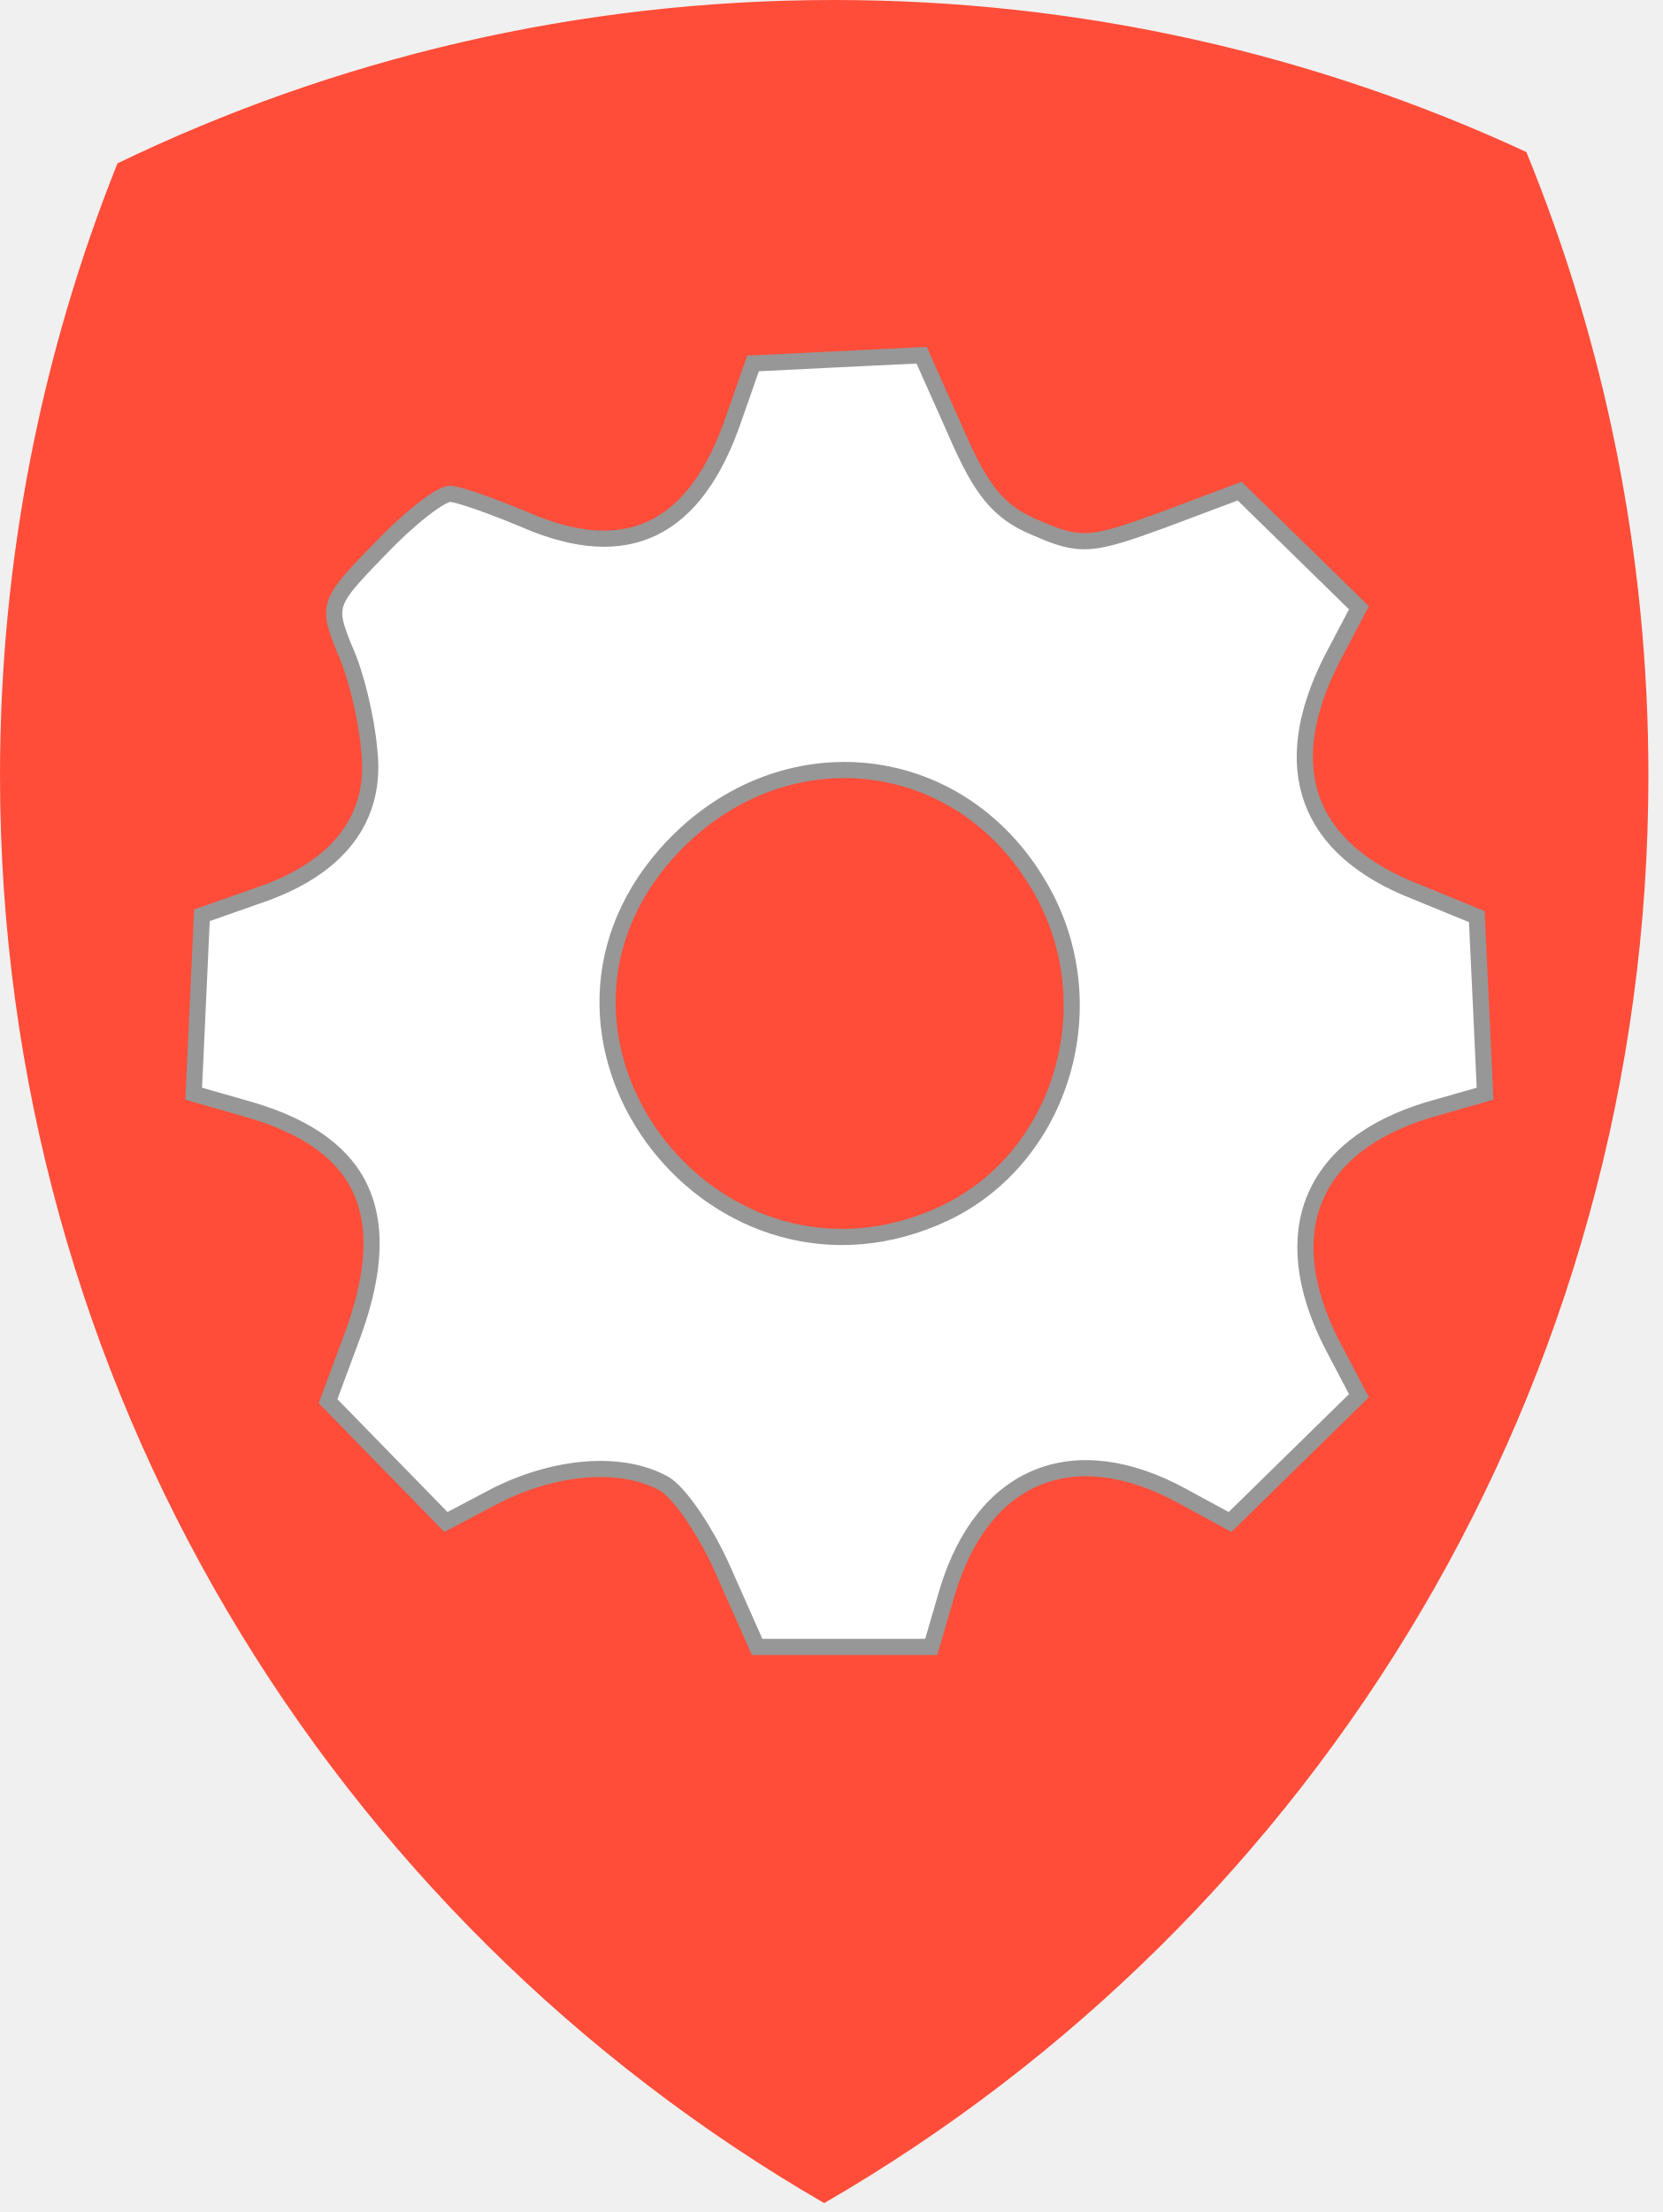
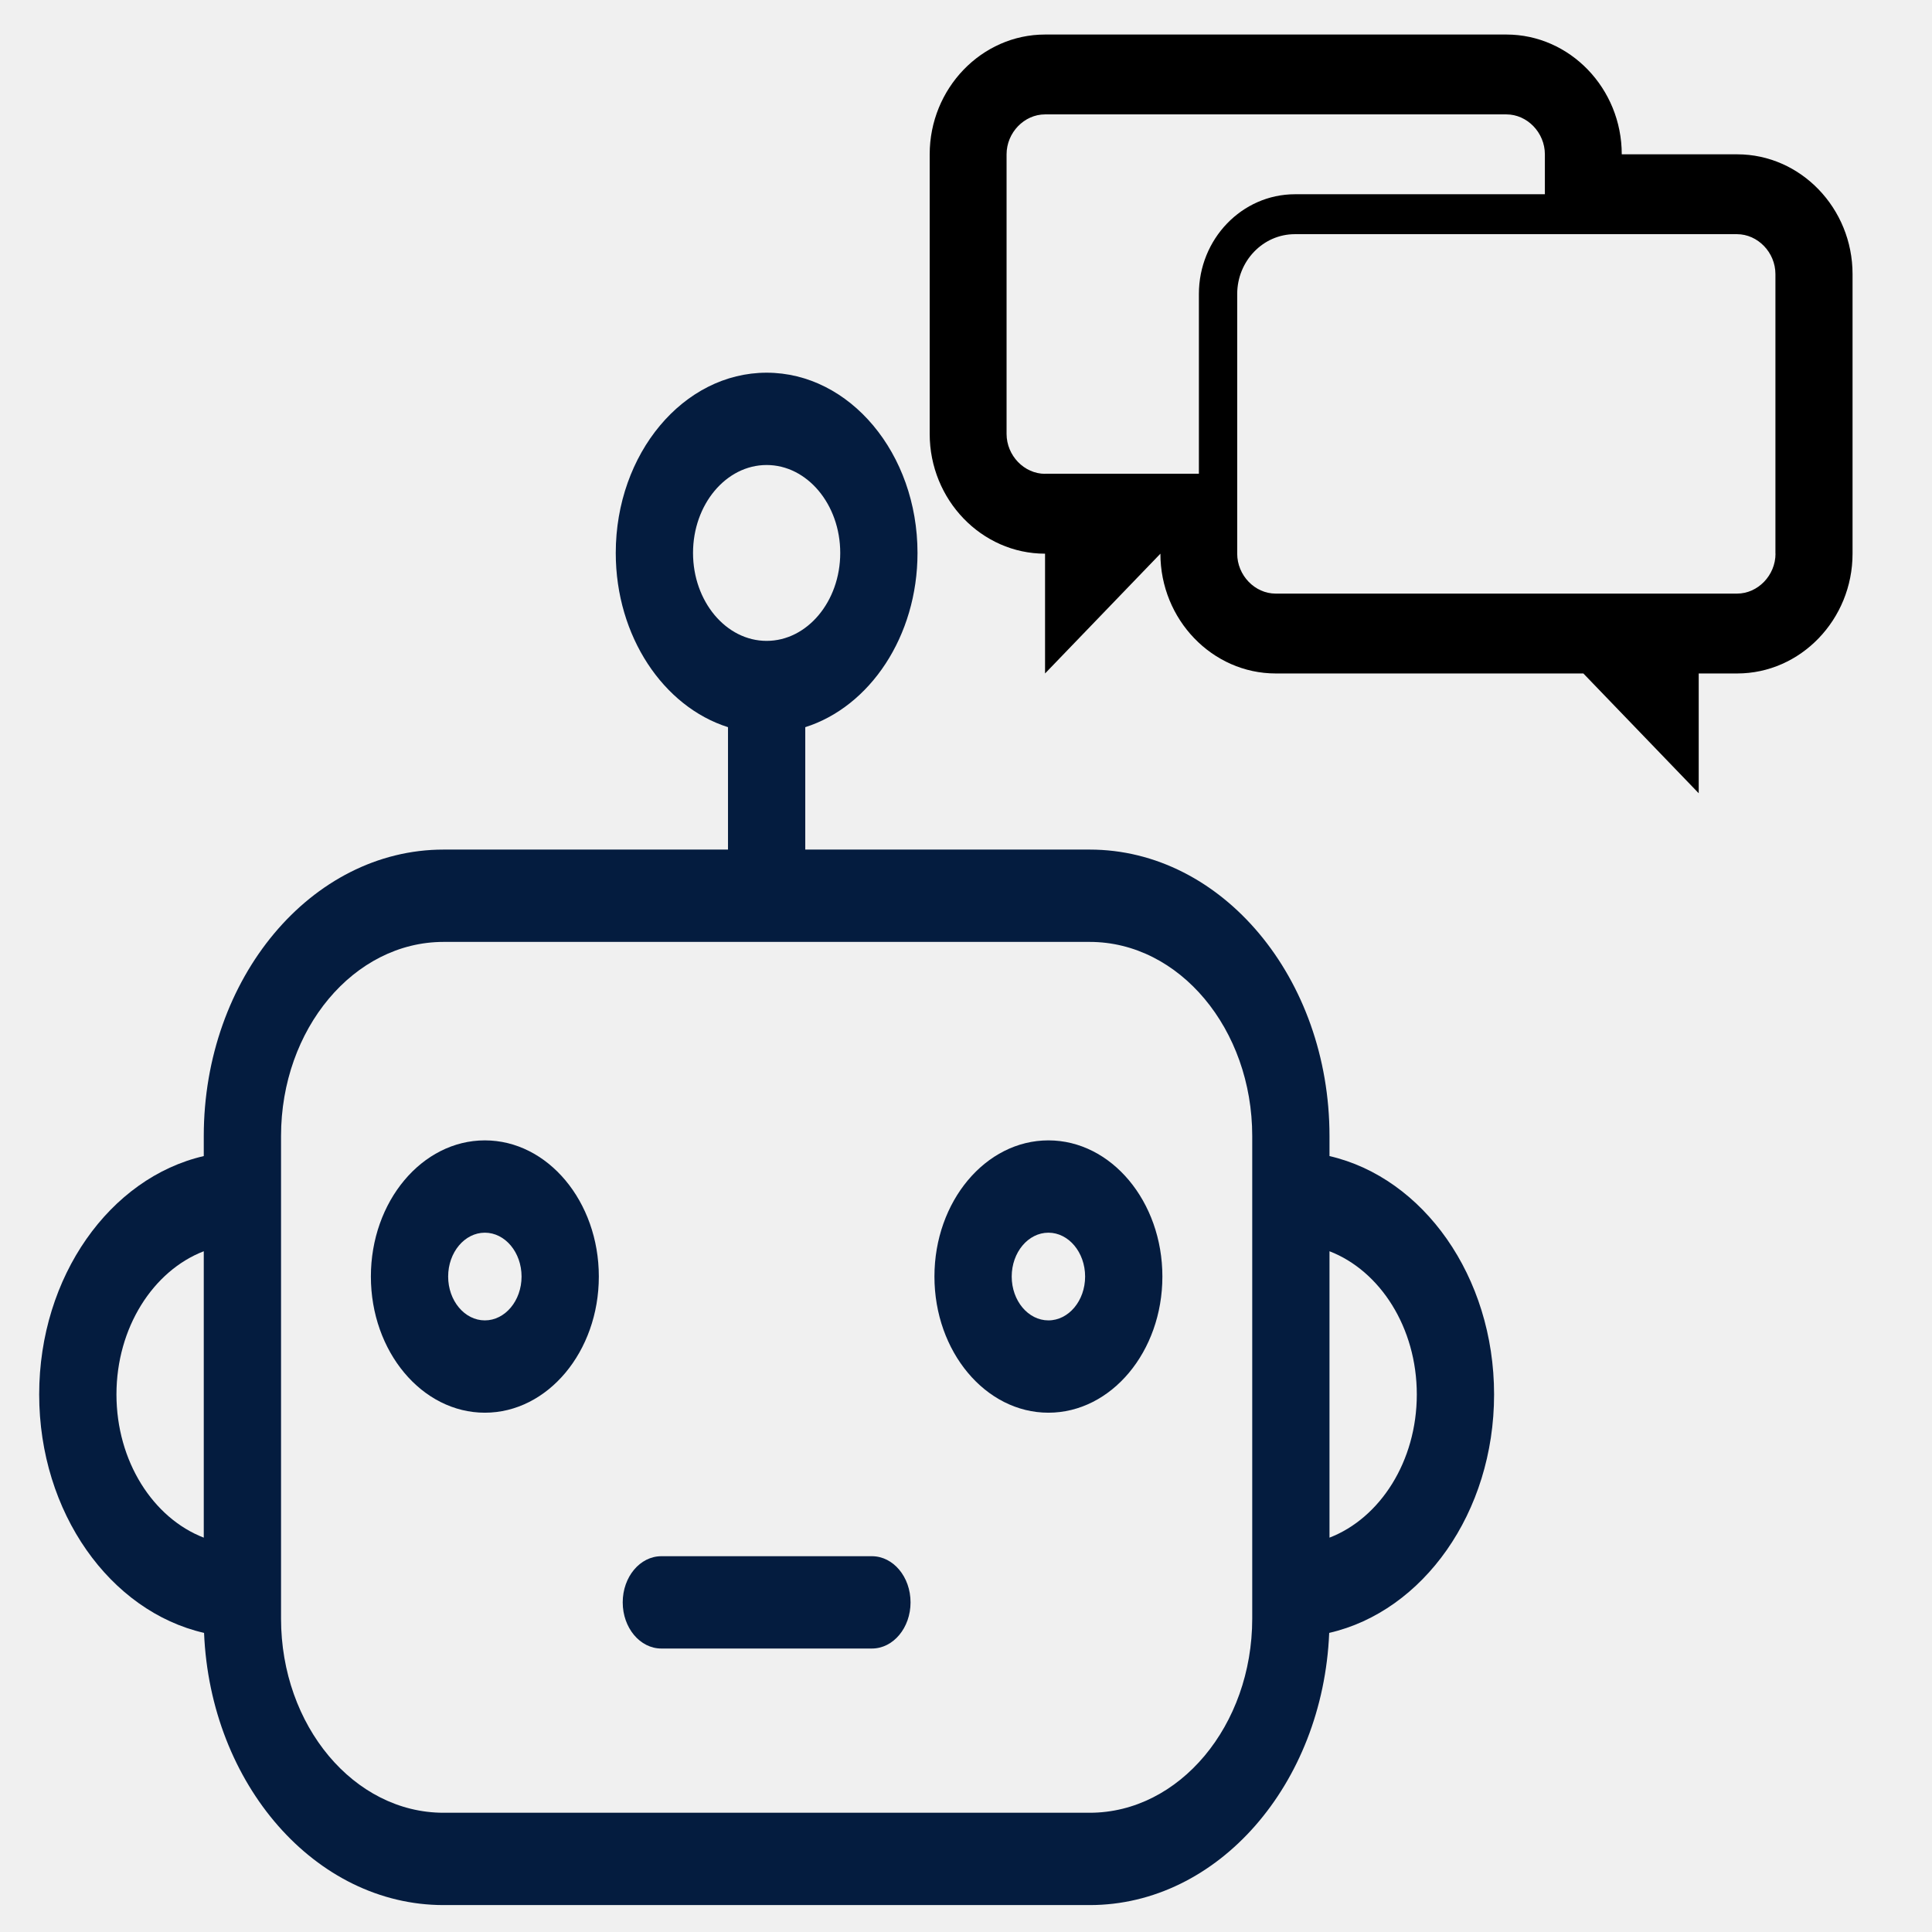
- <svg xmlns="http://www.w3.org/2000/svg" width="103px" height="137px" viewBox="0 0 103 137" version="1.1">
-   <defs />
-   <g id="Page-1" stroke="none" stroke-width="1" fill="none" fill-rule="evenodd">
-     <g id="application">
-       <g id="Page-1">
-         <g id="enonic">
-           <g id="Page-1">
-             <g id="Group">
-               <path d="M51.06,136.449 C81.584,118.801 102.12,85.814 102.12,48.033 C102.12,34.367 99.433,21.328 94.558,9.415 C81.515,3.372 66.982,0 51.661,0 C35.755,0 20.699,3.635 7.277,10.118 C2.583,21.84 0,34.635 0,48.033 C0,85.814 20.536,118.801 51.06,136.449 L51.06,136.449 L51.06,136.449 Z" id="Oval-1-Copy-5" fill="#FF4D39" />
-               <path d="M44.866,97.409 C43.762,94.859 42.064,92.393 41.13,91.883 C38.497,90.438 34.505,90.778 30.854,92.563 L27.626,94.264 L23.975,90.523 L20.323,86.782 L21.682,83.126 C24.654,75.39 22.701,70.884 15.567,68.759 L12,67.739 L12.255,62.213 L12.51,56.687 L15.907,55.496 C21.002,53.796 23.38,50.65 22.87,46.4 C22.701,44.444 22.021,41.639 21.342,40.193 C20.238,37.473 20.323,37.303 23.55,33.987 C25.333,32.117 27.287,30.587 27.881,30.587 C28.391,30.587 30.514,31.352 32.552,32.202 C38.837,34.922 43.083,32.882 45.461,25.911 L46.65,22.51 L51.83,22.255 L57.096,22 L59.219,26.761 C60.832,30.502 61.936,31.777 64.229,32.712 C66.947,33.902 67.626,33.817 72.042,32.202 L76.798,30.417 L80.45,33.987 L84.187,37.643 L82.488,40.874 C79.091,47.59 80.96,52.606 87.754,55.241 L91.49,56.772 L91.745,62.213 L92,67.739 L88.433,68.759 C81.214,70.969 79.006,76.325 82.488,83.211 L84.187,86.442 L80.195,90.353 L76.204,94.264 L73.231,92.648 C66.522,88.993 60.917,91.288 58.709,98.514 L57.69,102 L52.255,102 L46.904,102 L44.866,97.409 L44.866,97.409 L44.866,97.409 Z M58.539,75.135 C65.843,71.649 68.645,62.128 64.399,54.901 C59.304,46.145 48.008,45.209 41.214,52.946 C31.023,64.593 44.442,81.766 58.539,75.135 L58.539,75.135 L58.539,75.135 Z" id="Shape" stroke="#979797" fill="#FFFFFF" />
-             </g>
-           </g>
-         </g>
+ <svg xmlns="http://www.w3.org/2000/svg" width="24" height="24">
+   <g>
+     <rect fill="none" id="canvas_background" height="402" width="582" y="-1" x="-1" />
+   </g>
+   <g>
+     <path stroke="null" id="svg_1" d="m21.579,1.917l-1.433,0c0,-0.819 -0.645,-1.488 -1.433,-1.488l-5.731,0c-0.788,0 -1.433,0.67 -1.433,1.488l0,3.473c0,0.819 0.645,1.488 1.433,1.488l0,1.488l1.433,-1.488c0,0.819 0.645,1.488 1.433,1.488l3.821,0l1.433,1.488l0,-1.488l0.478,0c0.788,0 1.433,-0.67 1.433,-1.488l0,-3.473c0,-0.819 -0.645,-1.488 -1.433,-1.488zm-8.597,3.969c-0.259,0 -0.478,-0.227 -0.478,-0.496l0,-3.473c0,-0.269 0.219,-0.496 0.478,-0.496l5.731,0c0.259,0 0.478,0.227 0.478,0.496l0,0.496l-3.104,0c-0.659,0 -1.194,0.556 -1.194,1.24l0,2.232l-1.91,0zm9.074,0.992c0,0.269 -0.219,0.496 -0.478,0.496l-5.731,0c-0.259,0 -0.478,-0.227 -0.478,-0.496l0,-3.225c0,-0.41 0.321,-0.744 0.716,-0.744l5.492,0c0.259,0 0.478,0.227 0.478,0.496l0,3.473z" />
+     <g stroke="null" id="svg_17">
+       <g stroke="null" transform="matrix(0.0253429,0,0,0.03027795,-8.726962,-6.298033) " id="svg_15">
+         <rect stroke="null" x="319.137" y="274.266" width="582" height="402" id="svg_13" fill="none" />
+       </g>
+       <g stroke="null" transform="matrix(0.0253429,0,0,0.03027795,-8.726962,-6.298033) " id="svg_16">
+         <path stroke="null" d="m996.035,682.319l0,-8.208c0,-64.812 -52.729,-117.539 -117.537,-117.539l-139.425,0l0,-50.221c31.634,-8.388 55.018,-37.252 55.018,-71.483c0,-40.781 -33.173,-73.953 -73.952,-73.953c-40.778,0 -73.956,33.172 -73.956,73.953c0,34.231 23.386,63.096 55.017,71.483l0,50.221l-139.424,0c-64.811,0 -117.539,52.728 -117.539,117.539l0,8.208c-45.9,8.871 -80.675,49.351 -80.675,97.797c0,48.509 34.849,89.014 80.819,97.831c3.067,62.093 54.55,111.671 117.395,111.671l316.723,0c62.843,0 114.323,-49.578 117.392,-111.671c45.971,-8.817 80.822,-49.322 80.822,-97.831c-0.001,-48.448 -34.775,-88.926 -80.678,-97.797zm-551.798,156.551c-24.803,-8.013 -42.797,-31.315 -42.797,-58.755c0,-27.434 17.994,-50.735 42.797,-58.75l0,117.505zm239.822,-404.002c0,-19.893 16.183,-36.078 36.078,-36.078c19.893,0 36.078,16.186 36.078,36.078s-16.185,36.078 -36.078,36.078c-19.895,0 -36.078,-16.187 -36.078,-36.078zm274.104,437.211l0,0c-0.001,43.927 -35.74,79.661 -79.665,79.661l-316.722,0c-43.928,0 -79.664,-35.734 -79.664,-79.661l0,-197.968c0,-43.925 35.736,-79.661 79.664,-79.661l316.723,0c43.925,0 79.664,35.736 79.664,79.661l0,197.968zm37.872,-33.209l0,-117.504c24.802,8.015 42.799,31.316 42.799,58.75c0,27.438 -17.997,50.742 -42.799,58.754z" fill="#041C3F" id="svg_12" />
+         <path stroke="null" d="m858.256,675.877c-30.806,0 -55.865,25.063 -55.865,55.865c0,30.806 25.061,55.866 55.865,55.866c30.804,0 55.867,-25.062 55.867,-55.866c0,-30.801 -25.063,-55.865 -55.867,-55.865zm0,73.855c-9.92,0 -17.99,-8.065 -17.99,-17.988c0,-9.92 8.07,-17.993 17.99,-17.993c9.921,0 17.992,8.073 17.992,17.993c0,9.921 -8.071,17.988 -17.992,17.988z" fill="#041C3F" id="svg_11" />
+         <path stroke="null" d="m582.018,675.877c-30.807,0 -55.866,25.063 -55.866,55.865c0,30.806 25.06,55.866 55.866,55.866c30.803,0 55.866,-25.062 55.866,-55.866c0,-30.801 -25.063,-55.865 -55.866,-55.865zm0,73.855c-9.92,0 -17.991,-8.065 -17.991,-17.988c0,-9.92 8.071,-17.993 17.991,-17.993c9.919,0 17.991,8.073 17.991,17.993c0,9.921 -8.072,17.988 -17.991,17.988z" fill="#041C3F" id="svg_10" />
+         <path stroke="null" d="m771.741,846.487l-103.209,0c-10.46,0 -18.939,8.479 -18.939,18.934c0,10.461 8.479,18.938 18.939,18.938l103.211,0c10.457,0 18.937,-8.479 18.937,-18.938c-0.001,-10.457 -8.48,-18.934 -18.939,-18.934z" fill="#041C3F" id="svg_9" />
      </g>
    </g>
  </g>
</svg>
